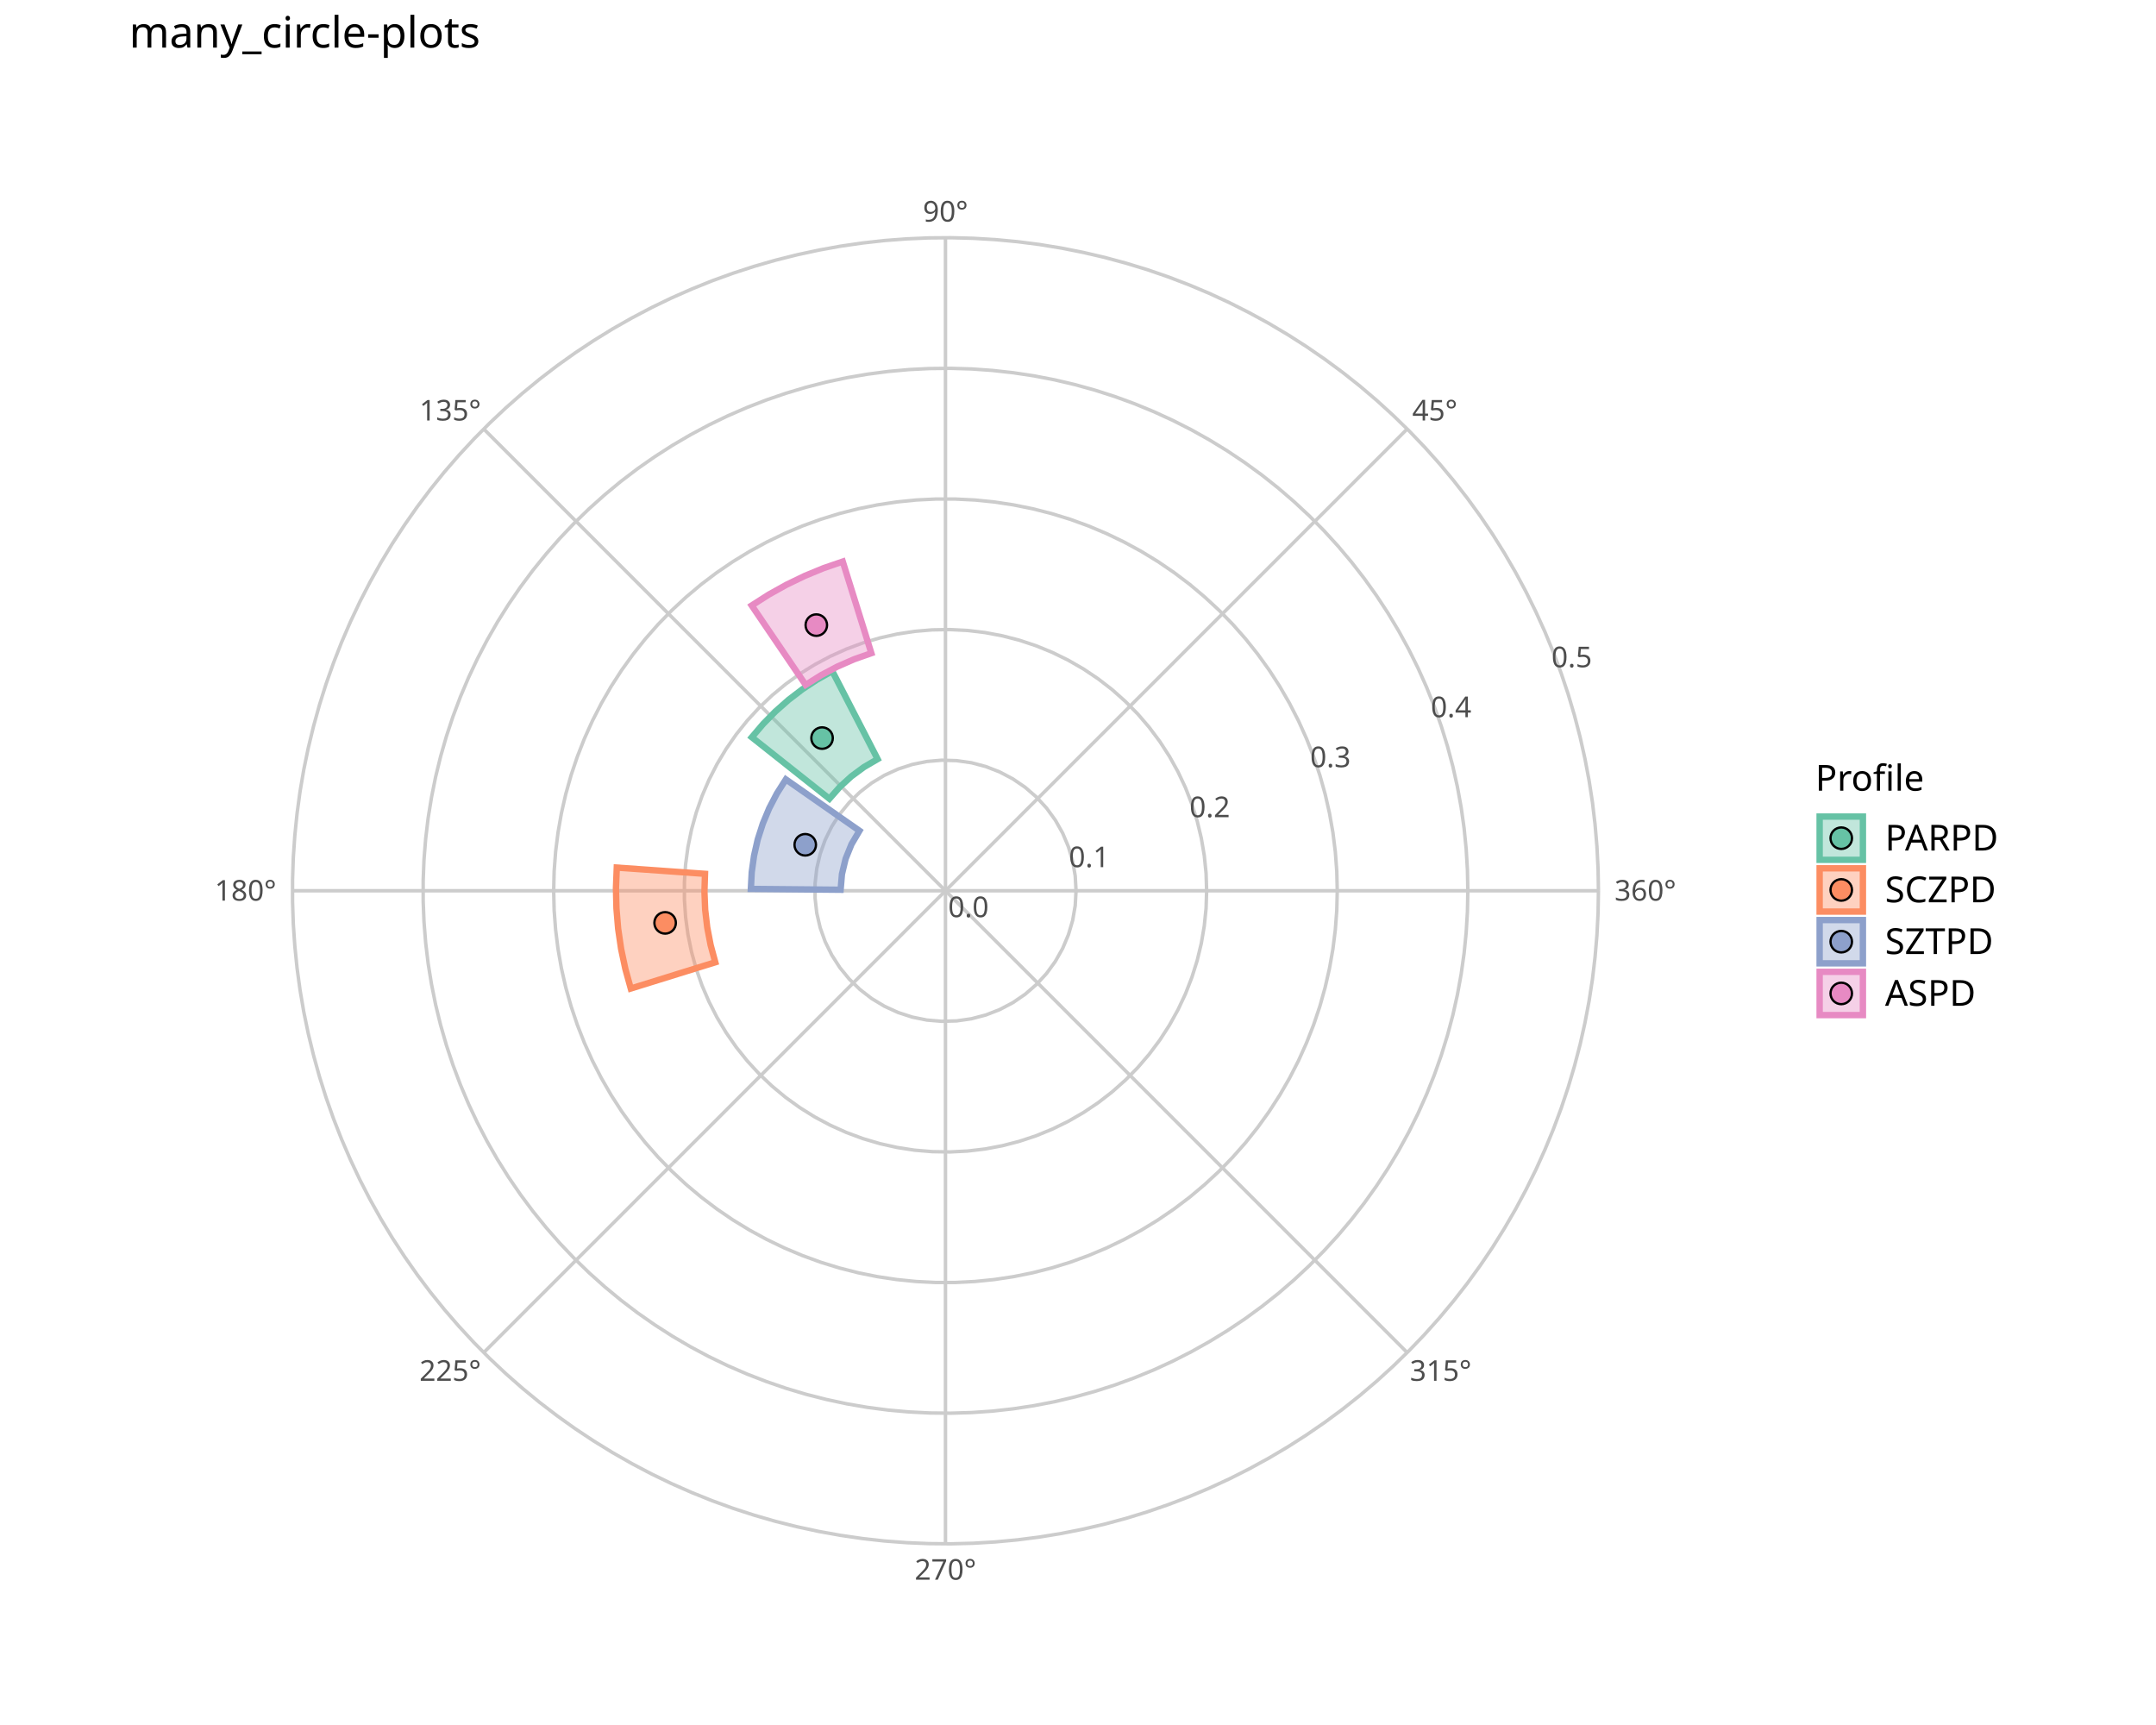
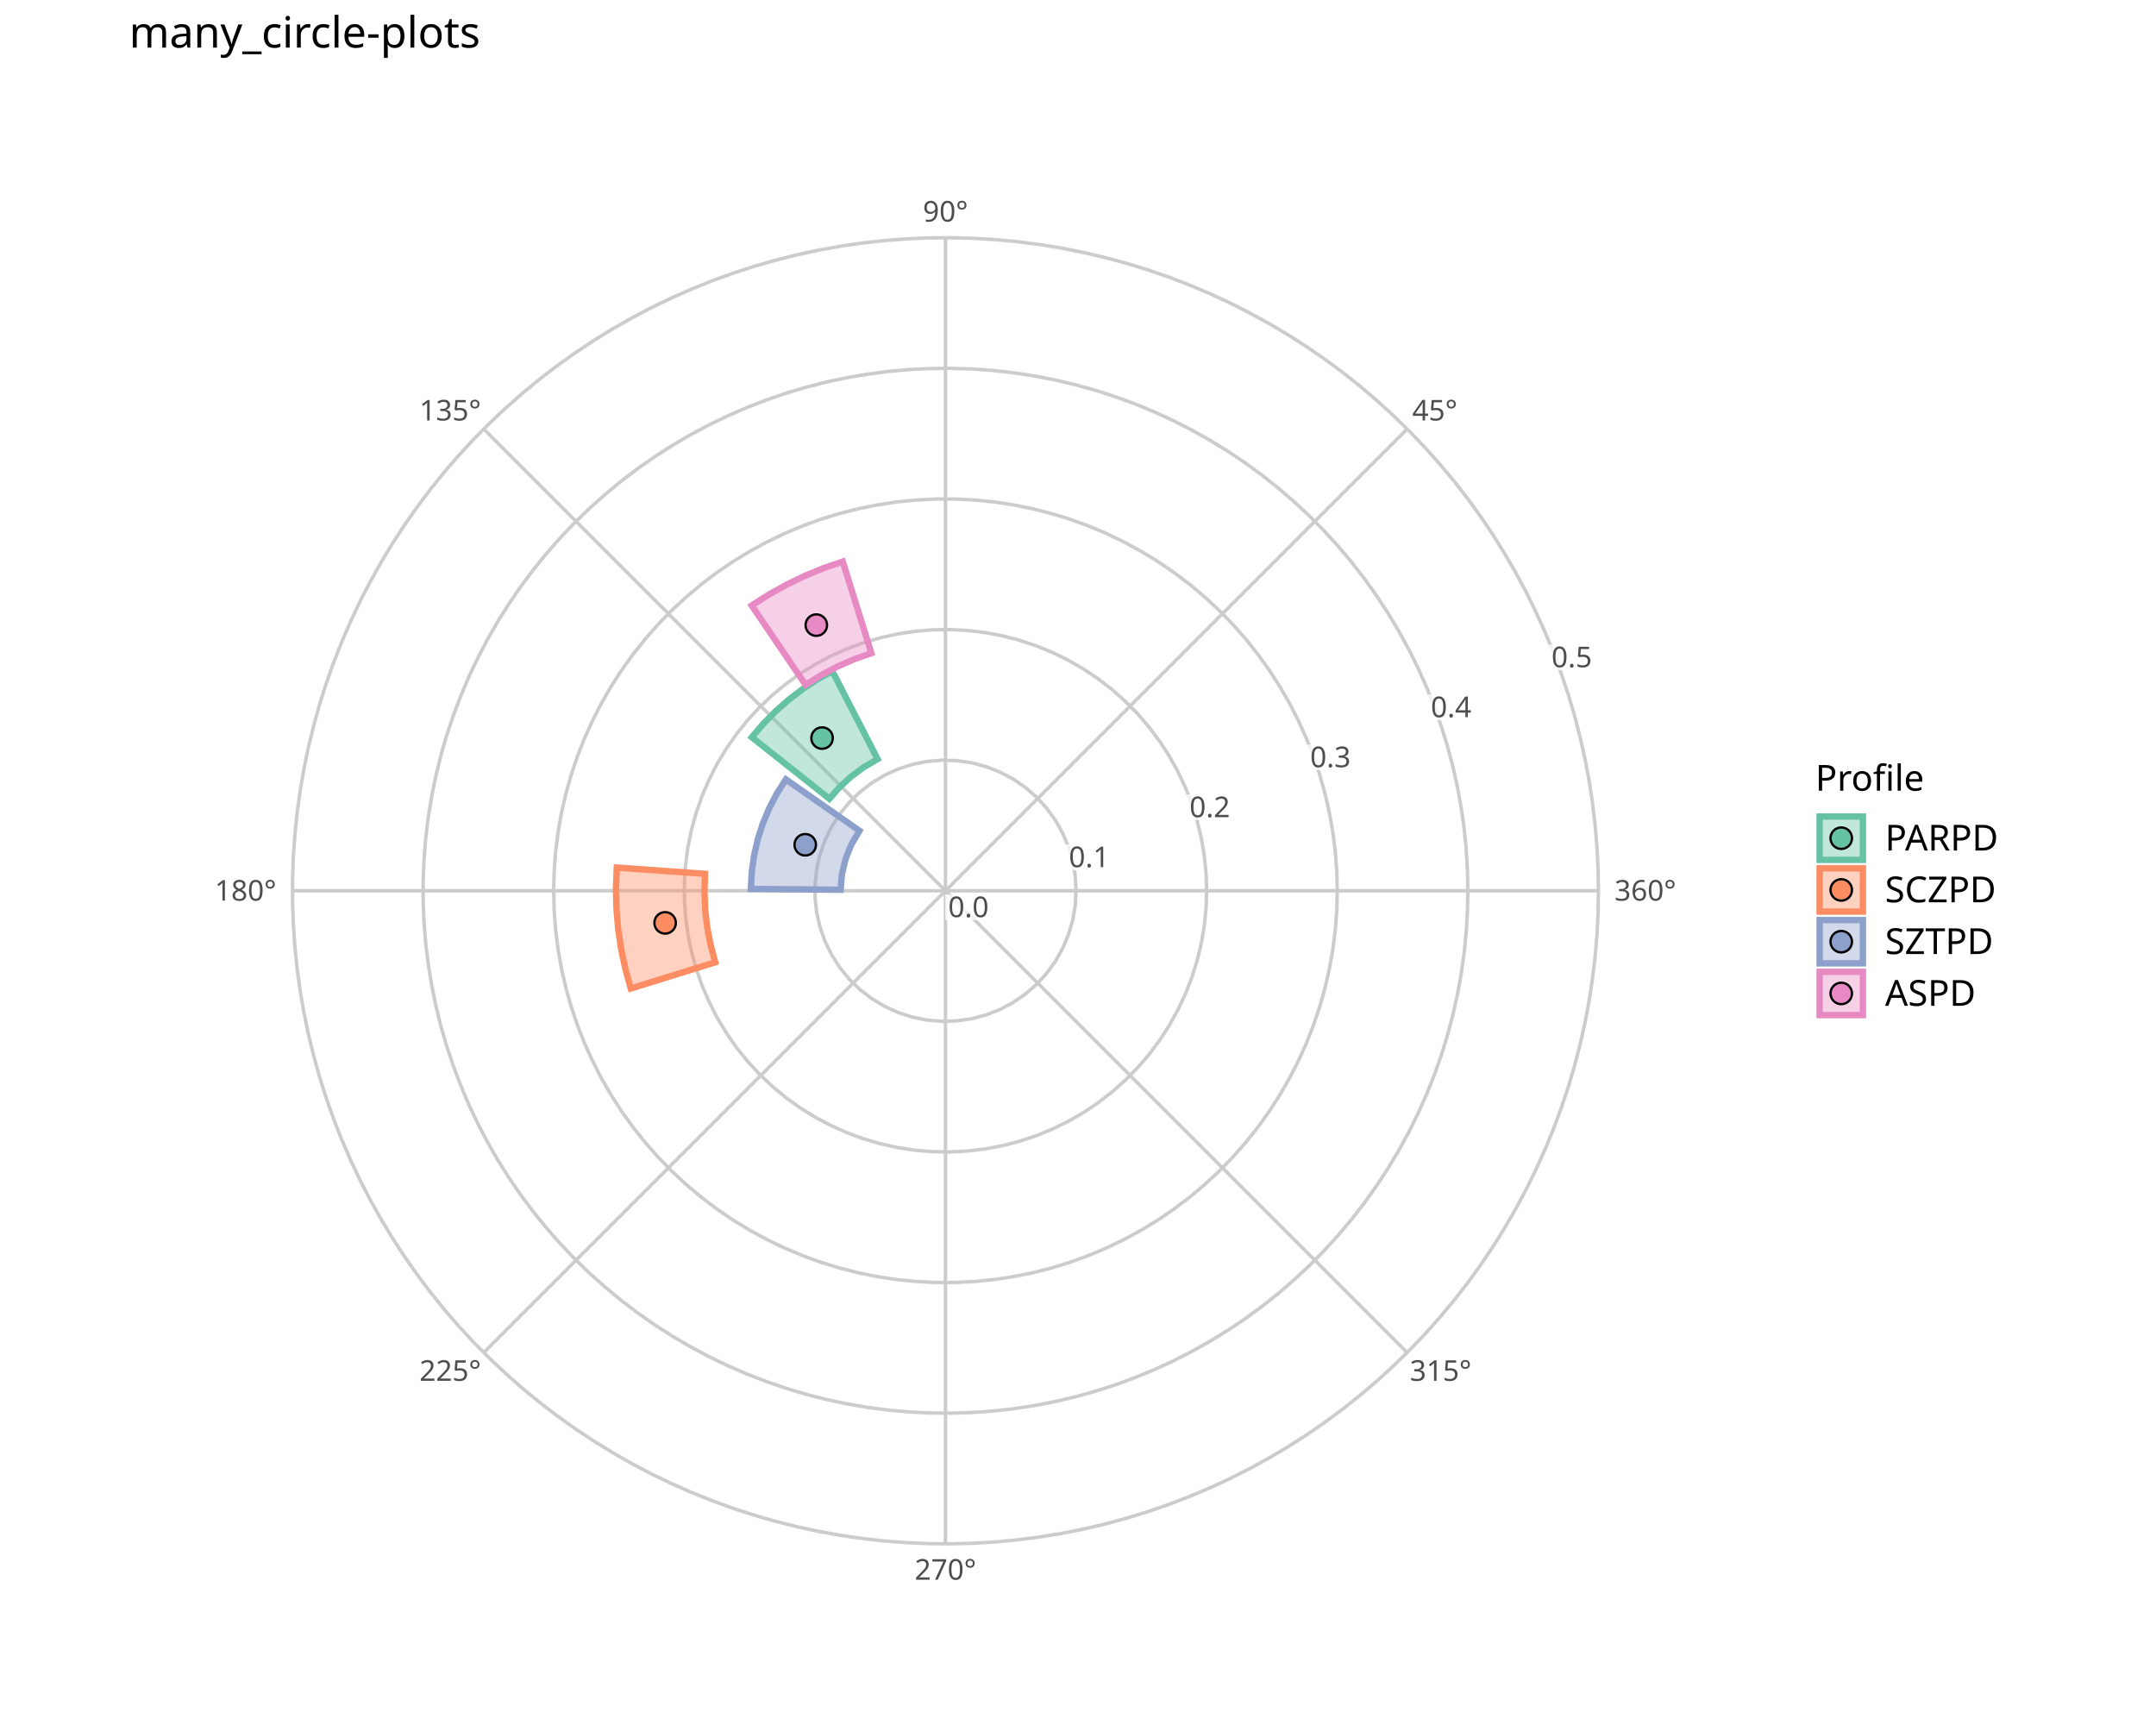
<svg xmlns="http://www.w3.org/2000/svg" class="svglite" data-engine-version="2.0" width="720.00pt" height="576.00pt" viewBox="0 0 720.00 576.00">
  <defs>
    <style type="text/css">
    .svglite line, .svglite polyline, .svglite polygon, .svglite path, .svglite rect, .svglite circle {
      fill: none;
      stroke: #000000;
      stroke-linecap: round;
      stroke-linejoin: round;
      stroke-miterlimit: 10.00;
    }
  </style>
  </defs>
  <rect width="100%" height="100%" style="stroke: none; fill: #FFFFFF;" />
  <defs>
    <clipPath id="cpMC4wMHw3MjAuMDB8MC4wMHw1NzYuMDA=">
      <rect x="0.00" y="0.00" width="720.00" height="576.00" />
    </clipPath>
  </defs>
  <g clip-path="url(#cpMC4wMHw3MjAuMDB8MC4wMHw1NzYuMDA=)">
</g>
  <defs>
    <clipPath id="cpMzcuMTh8NjgyLjgyfDAuMDB8NTc2LjAw">
      <rect x="37.18" y="0.00" width="645.65" height="576.00" />
    </clipPath>
  </defs>
  <g clip-path="url(#cpMzcuMTh8NjgyLjgyfDAuMDB8NTc2LjAw)">
    <rect x="37.18" y="0.00" width="645.65" height="576.00" style="stroke-width: 1.16; stroke: none; fill: #FFFFFF;" />
  </g>
  <g clip-path="url(#cpMC4wMHw3MjAuMDB8MC4wMHw1NzYuMDA=)">
    <polyline points="315.74,297.44 315.74,297.44 " style="stroke-width: 1.16; stroke: #CCCCCC; stroke-linecap: butt;" />
    <polyline points="359.35,297.44 359.07,292.47 358.22,287.56 356.81,282.78 354.88,278.20 352.43,273.86 349.50,269.83 346.13,266.16 342.37,262.90 338.26,260.09 333.86,257.77 329.21,255.96 324.40,254.69 319.47,253.99 314.49,253.84 309.53,254.27 304.65,255.26 299.91,256.80 295.38,258.87 291.12,261.44 287.18,264.48 283.61,267.95 280.45,271.80 277.76,275.99 275.56,280.46 273.89,285.15 272.76,290.00 272.20,294.95 272.20,299.93 272.76,304.88 273.89,309.73 275.56,314.42 277.76,318.88 280.45,323.07 283.61,326.93 287.18,330.40 291.12,333.44 295.38,336.01 299.91,338.08 304.65,339.62 309.53,340.61 314.49,341.03 319.47,340.89 324.40,340.18 329.21,338.92 333.86,337.11 338.26,334.79 342.37,331.98 346.13,328.72 349.50,325.05 352.43,321.02 354.88,316.68 356.81,312.09 358.22,307.32 359.07,302.41 359.35,297.44 " style="stroke-width: 1.16; stroke: #CCCCCC; stroke-linecap: butt;" />
    <polyline points="402.96,297.44 402.77,291.55 402.17,285.69 401.18,279.88 399.80,274.15 398.03,268.53 395.90,263.04 393.39,257.71 390.53,252.56 387.33,247.61 383.80,242.89 379.97,238.42 375.83,234.22 371.43,230.30 366.77,226.70 361.88,223.41 356.77,220.47 351.48,217.87 346.03,215.64 340.44,213.78 334.74,212.31 328.95,211.22 323.10,210.52 317.21,210.22 311.32,210.32 305.45,210.82 299.62,211.71 293.87,213.00 288.22,214.66 282.70,216.71 277.32,219.13 272.12,221.90 267.12,225.01 262.35,228.46 257.81,232.22 253.54,236.28 249.55,240.62 245.87,245.22 242.50,250.06 239.47,255.11 236.79,260.35 234.46,265.77 232.51,271.33 230.94,277.00 229.75,282.78 228.96,288.61 228.56,294.49 228.56,300.38 228.96,306.26 229.75,312.10 230.94,317.87 232.51,323.55 234.46,329.11 236.79,334.52 239.47,339.77 242.50,344.82 245.87,349.66 249.55,354.26 253.54,358.59 257.81,362.65 262.35,366.42 267.12,369.86 272.12,372.98 277.32,375.75 282.70,378.17 288.22,380.21 293.87,381.88 299.62,383.16 305.45,384.06 311.32,384.55 317.21,384.65 323.10,384.35 328.95,383.66 334.74,382.57 340.44,381.09 346.03,379.24 351.48,377.00 356.77,374.41 361.88,371.46 366.77,368.18 371.43,364.57 375.83,360.66 379.97,356.46 383.80,351.99 387.33,347.27 390.53,342.32 393.39,337.17 395.90,331.84 398.03,326.35 399.80,320.73 401.18,315.00 402.17,309.19 402.77,303.33 402.96,297.44 " style="stroke-width: 1.16; stroke: #CCCCCC; stroke-linecap: butt;" />
    <polyline points="446.58,297.44 446.42,290.92 445.93,284.41 445.12,277.94 443.98,271.51 442.53,265.15 440.77,258.87 438.69,252.69 436.30,246.62 433.62,240.67 430.64,234.86 427.38,229.21 423.84,223.73 420.03,218.44 415.97,213.34 411.65,208.44 407.10,203.77 402.31,199.34 397.32,195.14 392.11,191.20 386.72,187.53 381.16,184.13 375.43,181.01 369.55,178.18 363.54,175.64 357.41,173.41 351.17,171.49 344.85,169.88 338.46,168.59 332.01,167.61 325.52,166.96 319.00,166.64 312.48,166.64 305.96,166.96 299.47,167.61 293.02,168.59 286.62,169.88 280.30,171.49 274.07,173.41 267.94,175.64 261.92,178.18 256.05,181.01 250.32,184.13 244.75,187.53 239.36,191.20 234.16,195.14 229.16,199.34 224.38,203.77 219.82,208.44 215.51,213.34 211.44,218.44 207.63,223.73 204.09,229.21 200.83,234.86 197.85,240.67 195.17,246.62 192.79,252.69 190.71,258.87 188.94,265.15 187.49,271.51 186.36,277.94 185.55,284.41 185.06,290.92 184.90,297.44 185.06,303.96 185.55,310.47 186.36,316.94 187.49,323.36 188.94,329.72 190.71,336.00 192.79,342.19 195.17,348.26 197.85,354.21 200.83,360.01 204.09,365.66 207.63,371.14 211.44,376.44 215.51,381.54 219.82,386.43 224.38,391.10 229.16,395.54 234.16,399.73 239.36,403.67 244.75,407.35 250.32,410.75 256.05,413.87 261.92,416.70 267.94,419.23 274.07,421.47 280.30,423.39 286.62,425.00 293.02,426.29 299.47,427.26 305.96,427.91 312.48,428.24 319.00,428.24 325.52,427.91 332.01,427.26 338.46,426.29 344.85,425.00 351.17,423.39 357.41,421.47 363.54,419.23 369.55,416.70 375.43,413.87 381.16,410.75 386.72,407.35 392.11,403.67 397.32,399.73 402.31,395.54 407.10,391.10 411.65,386.43 415.97,381.54 420.03,376.44 423.84,371.14 427.38,365.66 430.64,360.01 433.62,354.21 436.30,348.26 438.69,342.19 440.77,336.00 442.53,329.72 443.98,323.36 445.12,316.94 445.93,310.47 446.42,303.96 446.58,297.44 " style="stroke-width: 1.16; stroke: #CCCCCC; stroke-linecap: butt;" />
    <polyline points="490.19,297.44 490.05,290.46 489.63,283.49 488.94,276.54 487.96,269.63 486.71,262.76 485.19,255.95 483.39,249.20 481.33,242.53 479.00,235.95 476.41,229.47 473.56,223.10 470.46,216.84 467.11,210.72 463.52,204.73 459.69,198.89 455.63,193.21 451.35,187.70 446.85,182.36 442.14,177.20 437.23,172.24 432.12,167.48 426.83,162.93 421.36,158.59 415.72,154.48 409.92,150.59 403.97,146.94 397.88,143.53 391.65,140.37 385.31,137.46 378.85,134.80 372.30,132.41 365.65,130.28 358.92,128.41 352.12,126.82 345.27,125.50 338.36,124.46 331.43,123.69 324.46,123.20 317.48,122.99 310.50,123.06 303.53,123.41 296.58,124.04 289.65,124.95 282.77,126.13 275.95,127.58 269.18,129.31 262.49,131.31 255.89,133.57 249.38,136.10 242.98,138.88 236.69,141.92 230.53,145.21 224.51,148.74 218.64,152.51 212.91,156.51 207.36,160.73 201.98,165.18 196.77,169.84 191.76,174.70 186.95,179.76 182.35,185.01 177.96,190.43 173.79,196.03 169.84,201.79 166.13,207.70 162.66,213.76 159.44,219.95 156.46,226.27 153.74,232.70 151.28,239.23 149.08,245.86 147.15,252.57 145.49,259.35 144.11,266.19 142.99,273.08 142.16,280.01 141.60,286.97 141.32,293.95 141.32,300.93 141.60,307.90 142.16,314.86 142.99,321.79 144.11,328.69 145.49,335.53 147.15,342.31 149.08,349.02 151.28,355.64 153.74,362.18 156.46,368.61 159.44,374.92 162.66,381.11 166.13,387.17 169.84,393.09 173.79,398.85 177.96,404.45 182.35,409.87 186.95,415.12 191.76,420.18 196.77,425.04 201.98,429.70 207.36,434.14 212.91,438.37 218.64,442.37 224.51,446.14 230.53,449.67 236.69,452.96 242.98,456.00 249.38,458.78 255.89,461.30 262.49,463.57 269.18,465.57 275.95,467.29 282.77,468.75 289.65,469.93 296.58,470.84 303.53,471.46 310.50,471.81 317.48,471.88 324.46,471.67 331.43,471.19 338.36,470.42 345.27,469.37 352.12,468.06 358.92,466.46 365.65,464.60 372.30,462.47 378.85,460.07 385.31,457.42 391.65,454.51 397.88,451.34 403.97,447.93 409.92,444.28 415.72,440.40 421.36,436.28 426.83,431.95 432.12,427.39 437.23,422.63 442.14,417.67 446.85,412.52 451.35,407.18 455.63,401.67 459.69,395.99 463.52,390.15 467.11,384.16 470.46,378.04 473.56,371.78 476.41,365.41 479.00,358.92 481.33,352.34 483.39,345.67 485.19,338.93 486.71,332.11 487.96,325.25 488.94,318.33 489.63,311.39 490.05,304.42 490.19,297.44 " style="stroke-width: 1.16; stroke: #CCCCCC; stroke-linecap: butt;" />
    <polyline points="533.80,297.44 533.68,290.03 533.30,282.64 532.67,275.26 531.80,267.90 530.67,260.59 529.29,253.31 527.67,246.08 525.80,238.91 523.70,231.82 521.35,224.79 518.76,217.85 515.94,211.00 512.89,204.26 509.61,197.61 506.11,191.09 502.39,184.69 498.46,178.41 494.31,172.28 489.96,166.28 485.40,160.44 480.65,154.76 475.71,149.24 470.59,143.90 465.28,138.73 459.81,133.74 454.17,128.94 448.37,124.34 442.41,119.94 436.31,115.74 430.07,111.75 423.70,107.97 417.20,104.42 410.59,101.08 403.87,97.97 397.05,95.10 390.13,92.45 383.12,90.04 376.04,87.88 368.89,85.95 361.68,84.27 354.41,82.83 347.11,81.64 339.76,80.70 332.39,80.01 324.99,79.57 317.59,79.38 310.18,79.44 302.78,79.76 295.40,80.32 288.04,81.14 280.71,82.20 273.42,83.52 266.18,85.08 259.00,86.88 251.88,88.93 244.84,91.22 237.88,93.74 231.01,96.51 224.23,99.50 217.56,102.72 211.01,106.17 204.57,109.83 198.27,113.72 192.10,117.81 186.07,122.11 180.19,126.62 174.47,131.32 168.91,136.21 163.52,141.29 158.30,146.55 153.27,151.98 148.42,157.58 143.77,163.35 139.32,169.26 135.07,175.33 131.02,181.53 127.20,187.87 123.58,194.34 120.19,200.92 117.03,207.62 114.09,214.42 111.39,221.31 108.92,228.29 106.69,235.36 104.71,242.49 102.96,249.69 101.46,256.94 100.21,264.24 99.21,271.58 98.46,278.95 97.95,286.33 97.70,293.74 97.70,301.14 97.95,308.54 98.46,315.93 99.21,323.30 100.21,330.64 101.46,337.94 102.96,345.19 104.71,352.39 106.69,359.52 108.92,366.58 111.39,373.57 114.09,380.46 117.03,387.26 120.19,393.96 123.58,400.54 127.20,407.01 131.02,413.35 135.07,419.55 139.32,425.62 143.77,431.53 148.42,437.29 153.27,442.89 158.30,448.33 163.52,453.59 168.91,458.67 174.47,463.56 180.19,468.26 186.07,472.76 192.10,477.07 198.27,481.16 204.57,485.04 211.01,488.71 217.56,492.16 224.23,495.38 231.01,498.37 237.88,501.13 244.84,503.66 251.88,505.95 259.00,508.00 266.18,509.80 273.42,511.36 280.71,512.67 288.04,513.74 295.40,514.56 302.78,515.12 310.18,515.43 317.59,515.50 324.99,515.31 332.39,514.87 339.76,514.18 347.11,513.24 354.41,512.05 361.68,510.61 368.89,508.93 376.04,507.00 383.12,504.83 390.13,502.42 397.05,499.78 403.87,496.90 410.59,493.80 417.20,490.46 423.70,486.90 430.07,483.13 436.31,479.14 442.41,474.94 448.37,470.54 454.17,465.93 459.81,461.14 465.28,456.15 470.59,450.98 475.71,445.63 480.65,440.11 485.40,434.43 489.96,428.59 494.31,422.60 498.46,416.47 502.39,410.19 506.11,403.79 509.61,397.26 512.89,390.62 515.94,383.87 518.76,377.03 521.35,370.09 523.70,363.06 525.80,355.96 527.67,348.80 529.29,341.57 530.67,334.29 531.80,326.97 532.67,319.62 533.30,312.24 533.68,304.84 533.80,297.44 " style="stroke-width: 1.16; stroke: #CCCCCC; stroke-linecap: butt;" />
    <polyline points="315.74,297.44 315.74,289.92 315.74,282.40 315.74,274.88 315.74,267.36 315.74,259.84 315.74,252.32 315.74,244.80 315.74,237.28 315.74,229.76 315.74,222.24 315.74,214.72 315.74,207.20 315.74,199.68 315.74,192.16 315.74,184.65 315.74,177.13 315.74,169.61 315.74,162.09 315.74,154.57 315.74,147.05 315.74,139.53 315.74,132.01 315.74,124.49 315.74,116.97 315.74,109.45 315.74,101.93 315.74,94.41 315.74,86.89 315.74,79.37 " style="stroke-width: 1.16; stroke: #CCCCCC; stroke-linecap: butt;" />
    <polyline points="315.74,297.44 310.42,292.12 305.10,286.80 299.79,281.49 294.47,276.17 289.15,270.85 283.83,265.54 278.52,260.22 273.20,254.90 267.88,249.58 262.57,244.27 257.25,238.95 251.93,233.63 246.61,228.32 241.30,223.00 235.98,217.68 230.66,212.36 225.35,207.05 220.03,201.73 214.71,196.41 209.40,191.10 204.08,185.78 198.76,180.46 193.44,175.14 188.13,169.83 182.81,164.51 177.49,159.19 172.18,153.88 166.86,148.56 161.54,143.24 " style="stroke-width: 1.16; stroke: #CCCCCC; stroke-linecap: butt;" />
    <polyline points="315.74,297.44 308.22,297.44 300.70,297.44 293.18,297.44 285.66,297.44 278.14,297.44 270.62,297.44 263.10,297.44 255.58,297.44 248.06,297.44 240.54,297.44 233.02,297.44 225.50,297.44 217.98,297.44 210.46,297.44 202.94,297.44 195.42,297.44 187.91,297.44 180.39,297.44 172.87,297.44 165.35,297.44 157.83,297.44 150.31,297.44 142.79,297.44 135.27,297.44 127.75,297.44 120.23,297.44 112.71,297.44 105.19,297.44 97.67,297.44 " style="stroke-width: 1.16; stroke: #CCCCCC; stroke-linecap: butt;" />
    <polyline points="315.74,297.44 310.42,302.76 305.10,308.07 299.79,313.39 294.47,318.71 289.15,324.02 283.83,329.34 278.52,334.66 273.20,339.98 267.88,345.29 262.57,350.61 257.25,355.93 251.93,361.24 246.61,366.56 241.30,371.88 235.98,377.20 230.66,382.51 225.35,387.83 220.03,393.15 214.71,398.46 209.40,403.78 204.08,409.10 198.76,414.42 193.44,419.73 188.13,425.05 182.81,430.37 177.49,435.68 172.18,441.00 166.86,446.32 161.54,451.64 " style="stroke-width: 1.16; stroke: #CCCCCC; stroke-linecap: butt;" />
    <polyline points="315.74,297.44 315.74,304.96 315.74,312.48 315.74,320.00 315.74,327.52 315.74,335.04 315.74,342.56 315.74,350.08 315.74,357.59 315.74,365.11 315.74,372.63 315.74,380.15 315.74,387.67 315.74,395.19 315.74,402.71 315.74,410.23 315.74,417.75 315.74,425.27 315.74,432.79 315.74,440.31 315.74,447.83 315.74,455.35 315.74,462.87 315.74,470.39 315.74,477.91 315.74,485.43 315.74,492.95 315.74,500.47 315.74,507.99 315.74,515.51 " style="stroke-width: 1.16; stroke: #CCCCCC; stroke-linecap: butt;" />
    <polyline points="315.74,297.44 321.05,302.76 326.37,308.07 331.69,313.39 337.01,318.71 342.32,324.02 347.64,329.34 352.96,334.66 358.27,339.98 363.59,345.29 368.91,350.61 374.23,355.93 379.54,361.24 384.86,366.56 390.18,371.88 395.49,377.20 400.81,382.51 406.13,387.83 411.45,393.15 416.76,398.46 422.08,403.78 427.40,409.10 432.71,414.42 438.03,419.73 443.35,425.05 448.67,430.37 453.98,435.68 459.30,441.00 464.62,446.32 469.93,451.64 " style="stroke-width: 1.16; stroke: #CCCCCC; stroke-linecap: butt;" />
    <polyline points="315.74,297.44 323.26,297.44 330.78,297.44 338.30,297.44 345.82,297.44 353.34,297.44 360.85,297.44 368.37,297.44 375.89,297.44 383.41,297.44 390.93,297.44 398.45,297.44 405.97,297.44 413.49,297.44 421.01,297.44 428.53,297.44 436.05,297.44 443.57,297.44 451.09,297.44 458.61,297.44 466.13,297.44 473.65,297.44 481.17,297.44 488.69,297.44 496.21,297.44 503.73,297.44 511.25,297.44 518.77,297.44 526.29,297.44 533.80,297.44 " style="stroke-width: 1.16; stroke: #CCCCCC; stroke-linecap: butt;" />
    <polyline points="315.74,297.44 321.05,292.12 326.37,286.80 331.69,281.49 337.01,276.17 342.32,270.85 347.64,265.54 352.96,260.22 358.27,254.90 363.59,249.58 368.91,244.27 374.23,238.95 379.54,233.63 384.86,228.32 390.18,223.00 395.49,217.68 400.81,212.36 406.13,207.05 411.45,201.73 416.76,196.41 422.08,191.10 427.40,185.78 432.71,180.46 438.03,175.14 443.35,169.83 448.67,164.51 453.98,159.19 459.30,153.88 464.62,148.56 469.93,143.24 " style="stroke-width: 1.16; stroke: #CCCCCC; stroke-linecap: butt;" />
    <polygon points="277.94,224.09 272.85,226.94 267.97,230.15 263.33,233.70 258.95,237.57 254.86,241.73 251.07,246.18 257.55,251.31 264.03,256.45 270.50,261.58 276.98,266.71 280.45,262.78 284.32,259.23 288.55,256.12 293.08,253.47 289.30,246.12 285.51,238.78 281.73,231.43 " style="stroke-width: 2.13; stroke: #66C2A5; stroke-linecap: butt; stroke-linejoin: miter; fill: #66C2A5; fill-opacity: 0.40;" />
    <polygon points="205.97,289.70 205.70,296.51 205.86,303.32 206.43,310.11 207.42,316.85 208.83,323.51 210.65,330.08 220.06,327.16 229.46,324.24 238.87,321.32 237.31,315.54 236.18,309.67 235.49,303.73 235.25,297.76 235.44,291.78 225.62,291.09 215.80,290.39 " style="stroke-width: 2.13; stroke: #FC8D62; stroke-linecap: butt; stroke-linejoin: miter; fill: #FC8D62; fill-opacity: 0.40;" />
    <polygon points="262.44,260.25 259.45,264.95 256.88,269.88 254.74,275.02 253.04,280.32 251.81,285.75 251.04,291.26 250.75,296.82 258.24,296.89 265.74,296.96 273.23,297.03 280.73,297.10 281.17,291.88 282.39,286.78 284.35,281.92 287.02,277.40 280.88,273.12 274.73,268.83 268.58,264.54 " style="stroke-width: 2.13; stroke: #8DA0CB; stroke-linecap: butt; stroke-linejoin: miter; fill: #8DA0CB; fill-opacity: 0.40;" />
    <polygon points="281.44,187.51 275.03,189.71 268.77,192.29 262.66,195.24 256.74,198.54 251.03,202.18 257.03,211.02 263.04,219.86 269.04,228.70 274.22,225.45 279.63,222.59 285.22,220.14 290.99,218.11 287.81,207.91 284.62,197.71 " style="stroke-width: 2.13; stroke: #E78AC3; stroke-linecap: butt; stroke-linejoin: miter; fill: #E78AC3; fill-opacity: 0.40;" />
    <circle cx="274.53" cy="246.45" r="3.59" style="stroke-width: 0.77; fill: #66C2A5;" />
    <circle cx="222.12" cy="308.16" r="3.59" style="stroke-width: 0.77; fill: #FC8D62;" />
    <circle cx="268.91" cy="282.08" r="3.59" style="stroke-width: 0.77; fill: #8DA0CB;" />
    <circle cx="272.61" cy="208.73" r="3.59" style="stroke-width: 0.77; fill: #E78AC3;" />
    <text x="315.74" y="73.99" text-anchor="middle" style="font-size: 9.60px; fill: #4D4D4D; font-family: sans;" textLength="14.52px" lengthAdjust="spacingAndGlyphs">90°</text>
    <text x="160.65" y="140.41" text-anchor="end" style="font-size: 9.60px; fill: #4D4D4D; font-family: sans;" textLength="19.86px" lengthAdjust="spacingAndGlyphs">135°</text>
    <text x="92.29" y="300.74" text-anchor="end" style="font-size: 9.60px; fill: #4D4D4D; font-family: sans;" textLength="19.86px" lengthAdjust="spacingAndGlyphs">180°</text>
    <text x="160.65" y="461.08" text-anchor="end" style="font-size: 9.60px; fill: #4D4D4D; font-family: sans;" textLength="19.86px" lengthAdjust="spacingAndGlyphs">225°</text>
    <text x="315.74" y="527.49" text-anchor="middle" style="font-size: 9.60px; fill: #4D4D4D; font-family: sans;" textLength="19.86px" lengthAdjust="spacingAndGlyphs">270°</text>
    <text x="470.83" y="461.08" style="font-size: 9.60px; fill: #4D4D4D; font-family: sans;" textLength="19.86px" lengthAdjust="spacingAndGlyphs">315°</text>
    <text x="539.18" y="300.74" style="font-size: 9.60px; fill: #4D4D4D; font-family: sans;" textLength="19.86px" lengthAdjust="spacingAndGlyphs">360°</text>
    <text x="471.61" y="140.41" style="font-size: 9.60px; fill: #4D4D4D; font-family: sans;" textLength="14.52px" lengthAdjust="spacingAndGlyphs">45°</text>
+     <rect x="315.66" y="298.65" width="15.34" height="8.60" style="stroke-width: 0.75; stroke: none; fill: #FFFFFF; fill-opacity: 0.75;" />
+     <rect x="355.95" y="281.96" width="15.34" height="8.60" style="stroke-width: 0.75; stroke: none; fill: #FFFFFF; fill-opacity: 0.75;" />
+     <rect x="396.24" y="265.27" width="15.34" height="8.60" style="stroke-width: 0.75; stroke: none; fill: #FFFFFF; fill-opacity: 0.75;" />
+     <rect x="436.54" y="248.58" width="15.34" height="8.60" style="stroke-width: 0.75; stroke: none; fill: #FFFFFF; fill-opacity: 0.75;" />
+     <rect x="476.83" y="231.89" width="15.34" height="8.60" style="stroke-width: 0.75; stroke: none; fill: #FFFFFF; fill-opacity: 0.75;" />
+     <rect x="517.12" y="215.20" width="15.34" height="8.60" style="stroke-width: 0.75; stroke: none; fill: #FFFFFF; fill-opacity: 0.75;" />
    <text x="316.65" y="306.25" style="font-size: 9.60px; fill: #4D4D4D; font-family: sans;" textLength="13.35px" lengthAdjust="spacingAndGlyphs">0.0</text>
    <text x="356.95" y="289.56" style="font-size: 9.60px; fill: #4D4D4D; font-family: sans;" textLength="13.35px" lengthAdjust="spacingAndGlyphs">0.1</text>
    <text x="397.24" y="272.87" style="font-size: 9.60px; fill: #4D4D4D; font-family: sans;" textLength="13.35px" lengthAdjust="spacingAndGlyphs">0.2</text>
    <text x="437.53" y="256.18" style="font-size: 9.60px; fill: #4D4D4D; font-family: sans;" textLength="13.35px" lengthAdjust="spacingAndGlyphs">0.3</text>
    <text x="477.83" y="239.49" style="font-size: 9.60px; fill: #4D4D4D; font-family: sans;" textLength="13.35px" lengthAdjust="spacingAndGlyphs">0.4</text>
    <text x="518.12" y="222.80" style="font-size: 9.60px; fill: #4D4D4D; font-family: sans;" textLength="13.35px" lengthAdjust="spacingAndGlyphs">0.5</text>
    <text x="606.25" y="264.02" style="font-size: 12.00px; font-family: sans;" textLength="34.01px" lengthAdjust="spacingAndGlyphs">Profile</text>
    <rect x="607.67" y="272.66" width="14.45" height="14.45" style="stroke-width: 2.13; stroke: #66C2A5; stroke-linecap: butt; stroke-linejoin: miter; fill: #66C2A5; fill-opacity: 0.40;" />
    <circle cx="614.89" cy="279.88" r="3.59" style="stroke-width: 0.77; fill: #66C2A5;" />
    <rect x="607.67" y="289.94" width="14.45" height="14.45" style="stroke-width: 2.13; stroke: #FC8D62; stroke-linecap: butt; stroke-linejoin: miter; fill: #FC8D62; fill-opacity: 0.40;" />
    <circle cx="614.89" cy="297.16" r="3.59" style="stroke-width: 0.77; fill: #FC8D62;" />
    <rect x="607.67" y="307.22" width="14.45" height="14.45" style="stroke-width: 2.13; stroke: #8DA0CB; stroke-linecap: butt; stroke-linejoin: miter; fill: #8DA0CB; fill-opacity: 0.40;" />
    <circle cx="614.89" cy="314.44" r="3.59" style="stroke-width: 0.77; fill: #8DA0CB;" />
    <rect x="607.67" y="324.50" width="14.45" height="14.45" style="stroke-width: 2.13; stroke: #E78AC3; stroke-linecap: butt; stroke-linejoin: miter; fill: #E78AC3; fill-opacity: 0.40;" />
    <circle cx="614.89" cy="331.72" r="3.59" style="stroke-width: 0.77; fill: #E78AC3;" />
    <text x="629.51" y="284.01" style="font-size: 12.00px; font-family: sans;" textLength="41.36px" lengthAdjust="spacingAndGlyphs">PARPD</text>
    <text x="629.51" y="301.29" style="font-size: 12.00px; font-family: sans;" textLength="40.68px" lengthAdjust="spacingAndGlyphs">SCZPD</text>
    <text x="629.51" y="318.57" style="font-size: 12.00px; font-family: sans;" textLength="39.34px" lengthAdjust="spacingAndGlyphs">SZTPD</text>
    <text x="629.51" y="335.85" style="font-size: 12.00px; font-family: sans;" textLength="32.69px" lengthAdjust="spacingAndGlyphs">ASPD</text>
    <text x="43.15" y="15.89" style="font-size: 14.40px; font-family: sans;" textLength="112.06px" lengthAdjust="spacingAndGlyphs">many_circle-plots</text>
  </g>
</svg>
